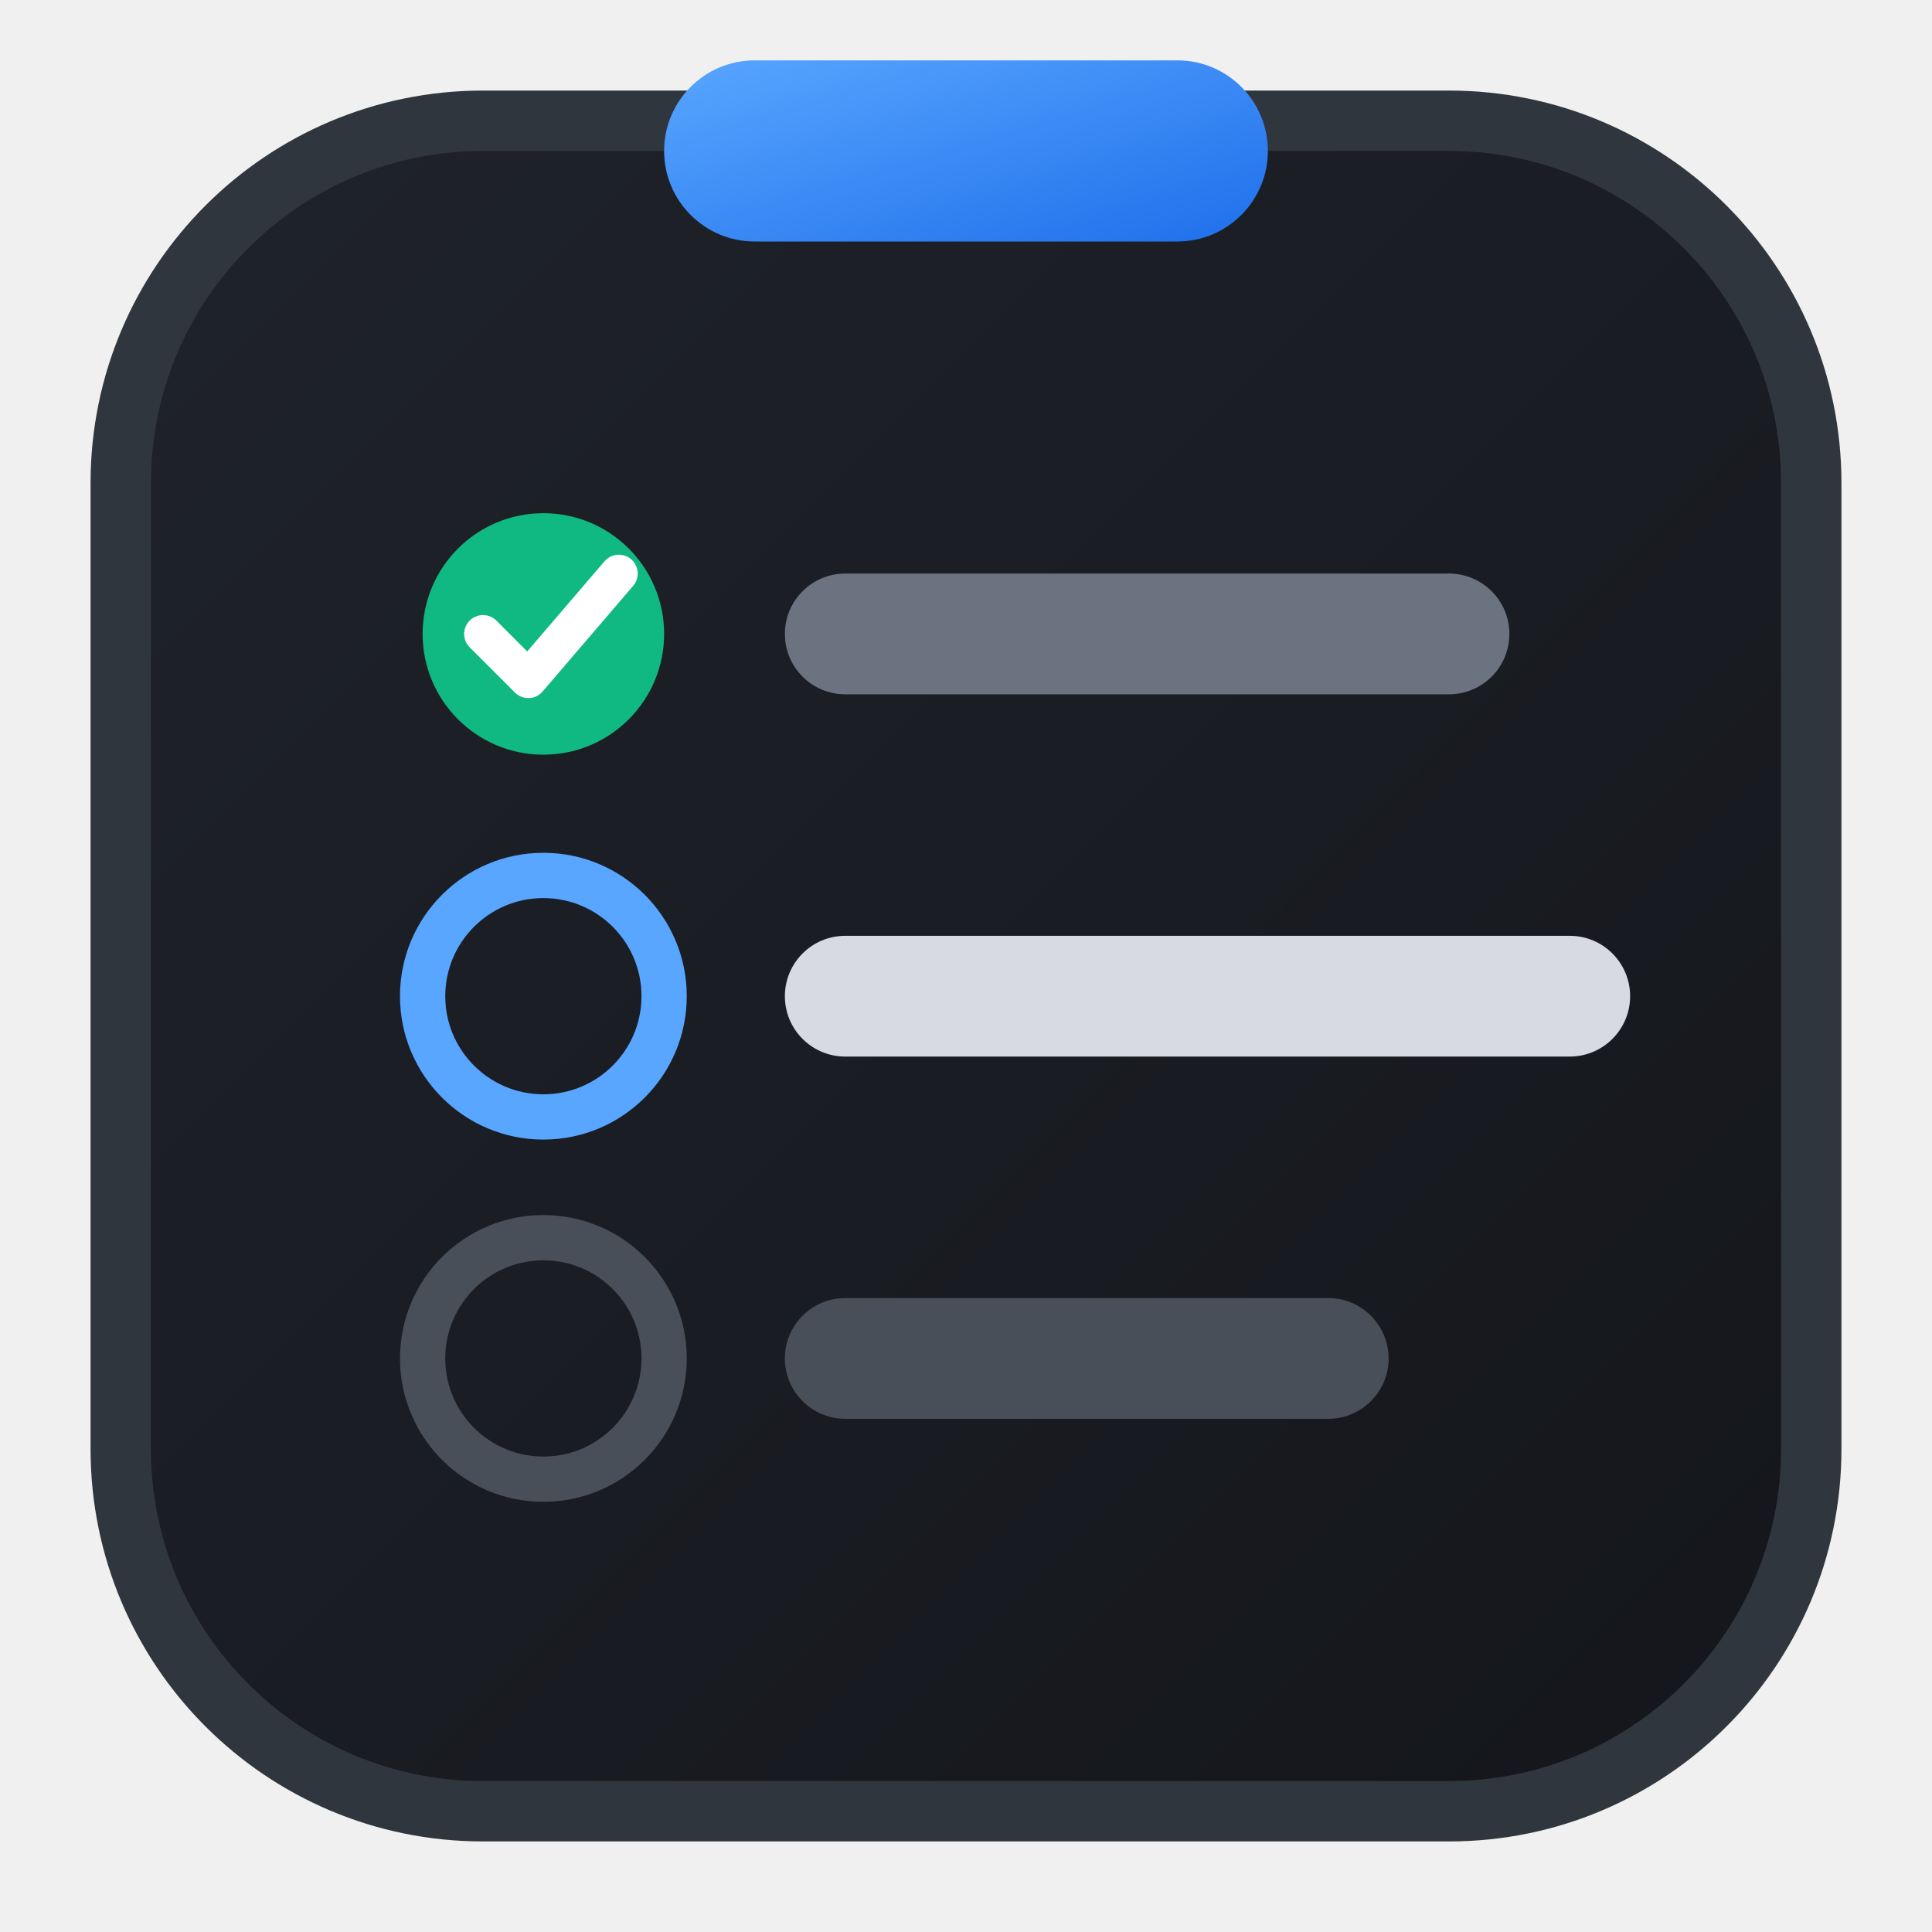
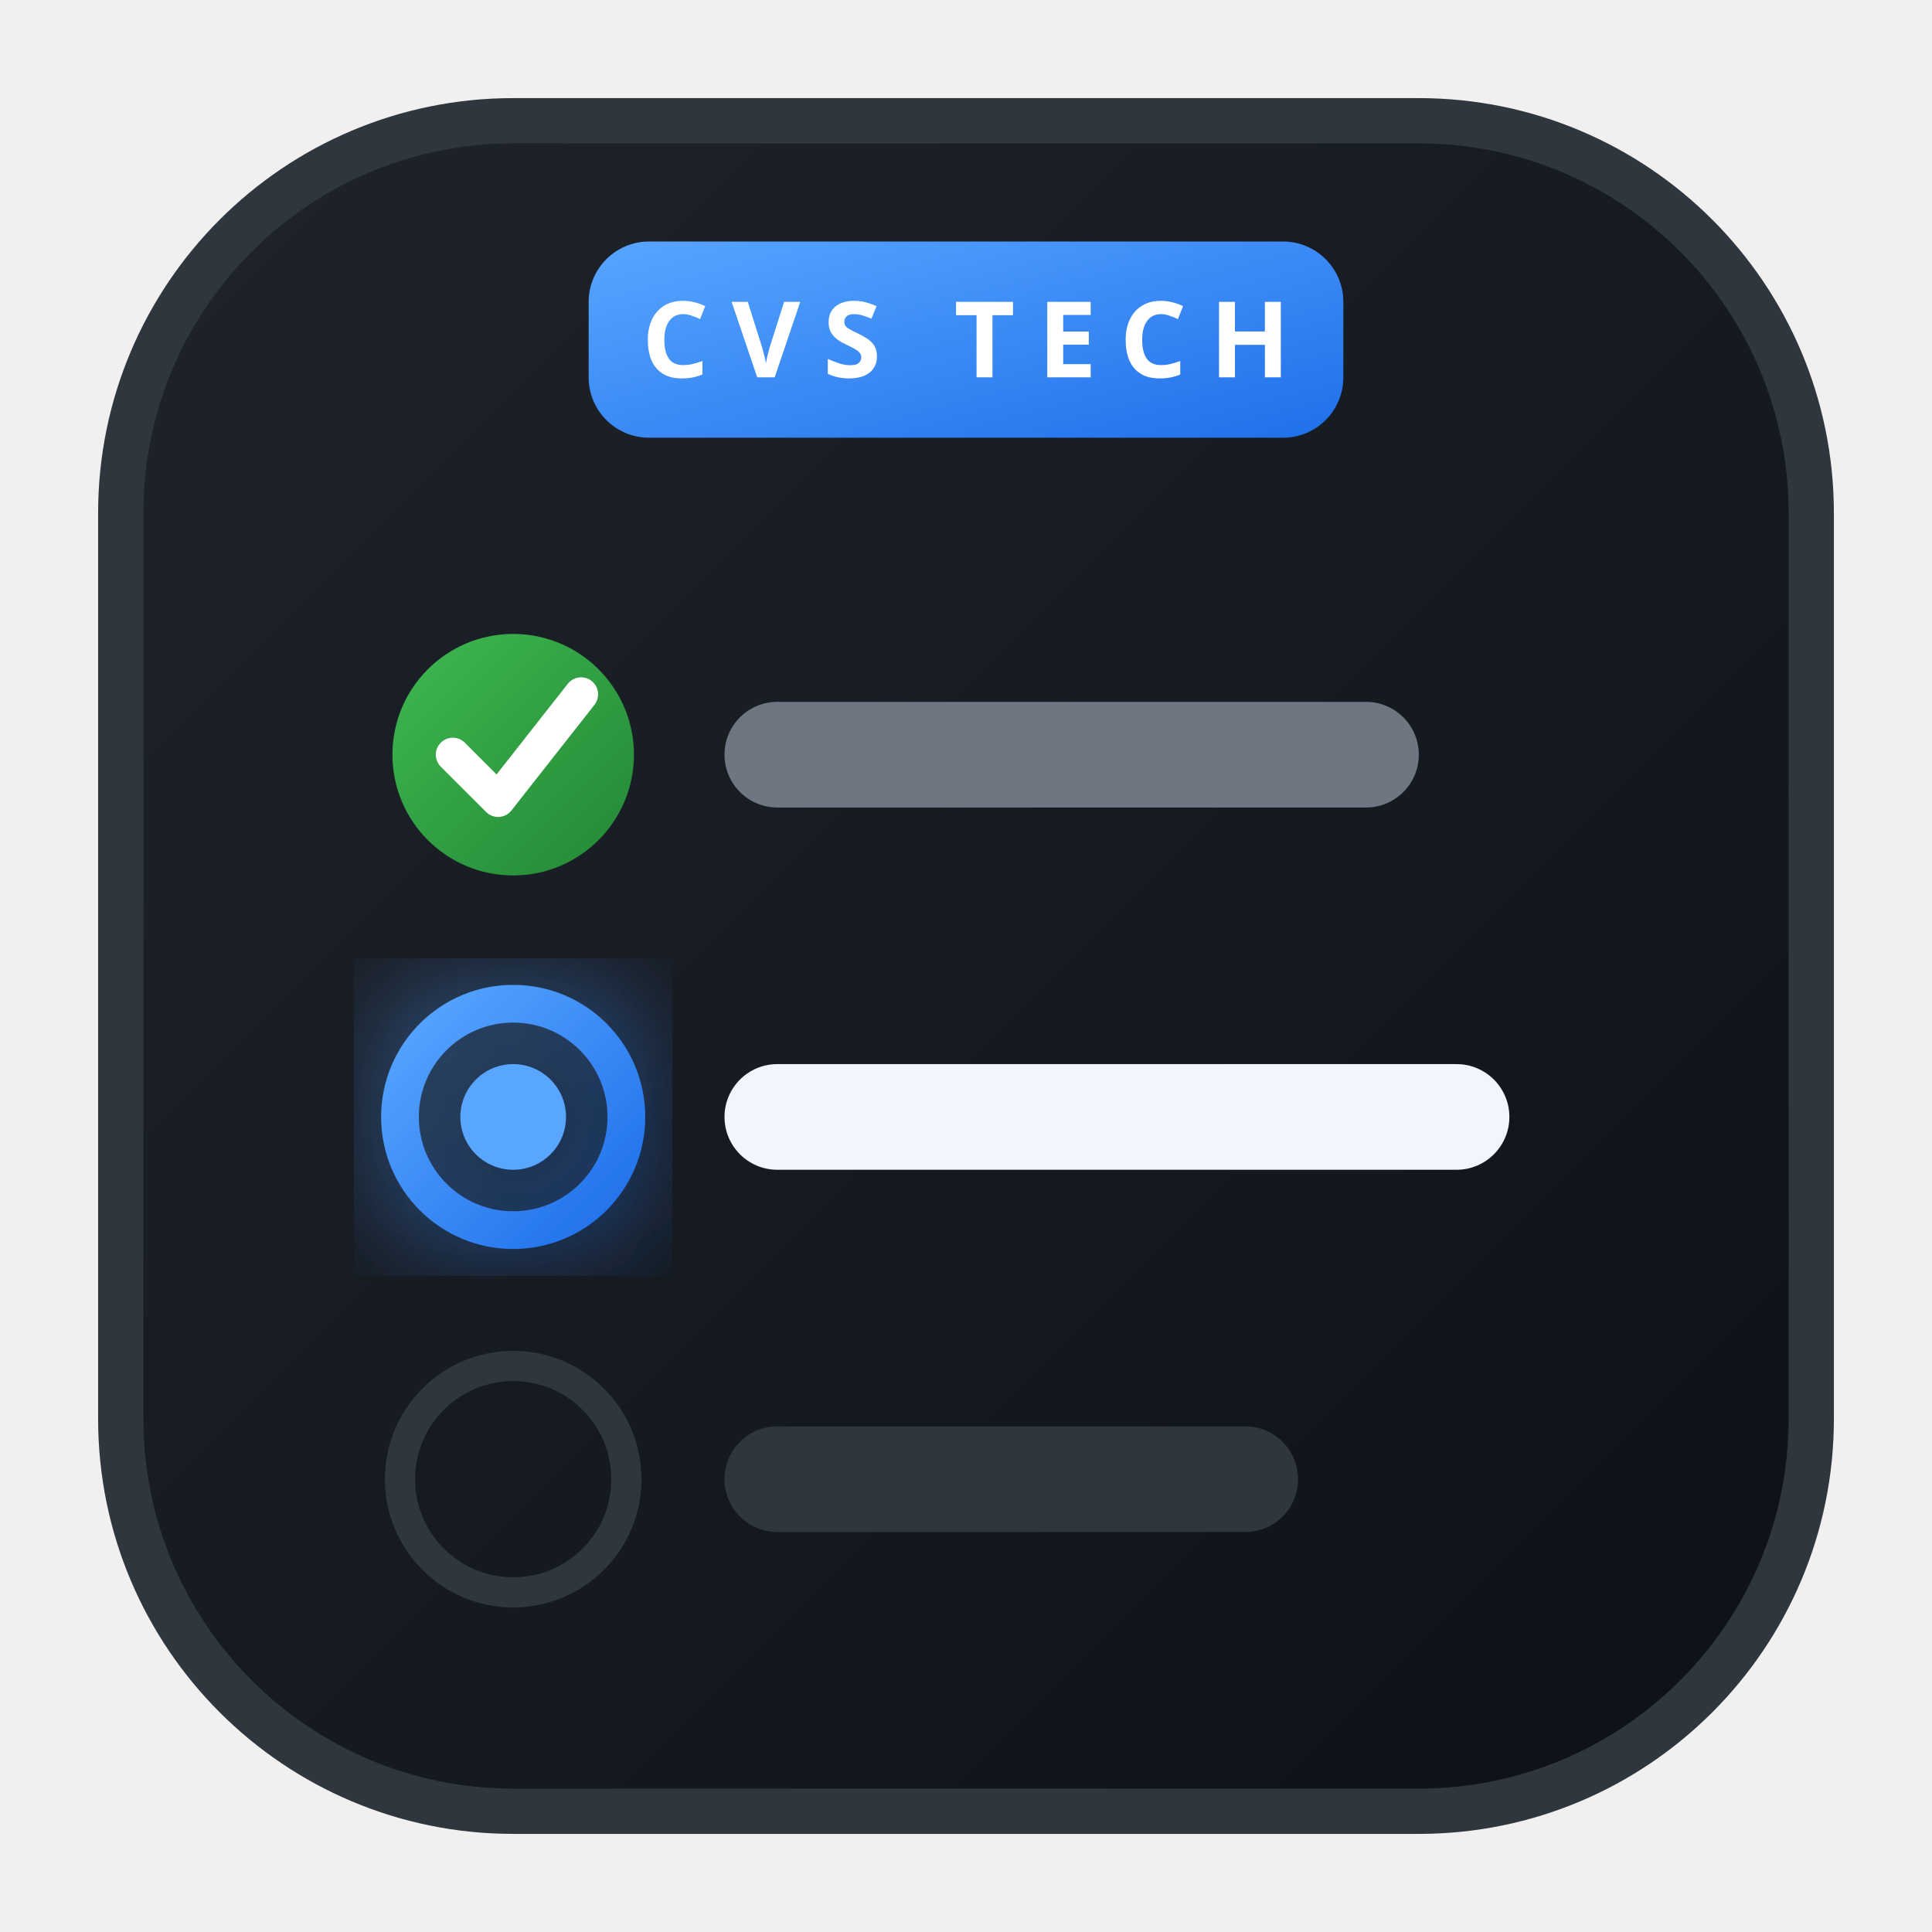
- <svg xmlns="http://www.w3.org/2000/svg" viewBox="0 0 128 128" width="128" height="128">
+ <svg xmlns="http://www.w3.org/2000/svg" viewBox="0 0 256 256" width="256" height="256">
  <defs>
-     <linearGradient id="bg" x1="0%" y1="0%" x2="100%" y2="100%">
-       <stop offset="0%" stop-color="#1F232A" />
-       <stop offset="100%" stop-color="#14161B" />
+     <linearGradient id="bgGrad" x1="0%" y1="0%" x2="100%" y2="100%">
+       <stop offset="0%" stop-color="#1F242C" />
+       <stop offset="100%" stop-color="#0D1117" />
    </linearGradient>
-     <linearGradient id="accent" x1="0%" y1="0%" x2="100%" y2="100%">
+     <linearGradient id="blueGrad" x1="0%" y1="0%" x2="100%" y2="100%">
      <stop offset="0%" stop-color="#58A6FF" />
      <stop offset="100%" stop-color="#1F6FEB" />
    </linearGradient>
+     <linearGradient id="greenGrad" x1="0%" y1="0%" x2="100%" y2="100%">
+       <stop offset="0%" stop-color="#3FB950" />
+       <stop offset="100%" stop-color="#238636" />
+     </linearGradient>
+     <filter id="glow" x="-20%" y="-20%" width="140%" height="140%">
+       <feGaussianBlur stdDeviation="8" result="blur" />
+       <feComposite in="SourceGraphic" in2="blur" operator="over" />
+     </filter>
  </defs>
-   <rect x="8" y="8" width="112" height="112" rx="24" fill="url(#bg)" stroke="#30363D" stroke-width="4" />
-   <rect x="44" y="4" width="40" height="12" rx="6" fill="url(#accent)" />
-   <circle cx="36" cy="42" r="8" fill="#10B981" />
-   <path d="M32 42 L35 45 L41 38" stroke="#FFFFFF" stroke-width="2.5" stroke-linecap="round" stroke-linejoin="round" fill="none" />
-   <rect x="52" y="38" width="48" height="8" rx="4" fill="#6B7280" />
-   <circle cx="36" cy="66" r="8" fill="none" stroke="#58A6FF" stroke-width="3" />
-   <rect x="52" y="62" width="56" height="8" rx="4" fill="#D7DAE0" />
-   <circle cx="36" cy="90" r="8" fill="none" stroke="#484F58" stroke-width="3" />
-   <rect x="52" y="86" width="40" height="8" rx="4" fill="#484F58" />
+   <rect x="16" y="16" width="224" height="224" rx="52" fill="url(#bgGrad)" stroke="#30363D" stroke-width="6" />
+   <rect x="78" y="32" width="100" height="26" rx="8" fill="url(#blueGrad)" />
+   <text x="128" y="50" font-family="Segoe UI, -apple-system, sans-serif" font-weight="900" font-size="14" fill="#FFFFFF" text-anchor="middle" letter-spacing="3">CVS TECH</text>
+   <circle cx="68" cy="100" r="16" fill="url(#greenGrad)" />
+   <path d="M60 100 L66 106 L77 92" stroke="#FFFFFF" stroke-width="4.5" stroke-linecap="round" stroke-linejoin="round" fill="none" />
+   <rect x="96" y="93" width="92" height="14" rx="7" fill="#6E7681" />
+   <circle cx="68" cy="148" r="15" fill="none" stroke="url(#blueGrad)" stroke-width="5" filter="url(#glow)" />
+   <circle cx="68" cy="148" r="7" fill="#58A6FF" />
+   <rect x="96" y="141" width="104" height="14" rx="7" fill="#F0F6FC" />
+   <circle cx="68" cy="196" r="15" fill="none" stroke="#30363D" stroke-width="4" />
+   <rect x="96" y="189" width="76" height="14" rx="7" fill="#30363D" />
</svg>
